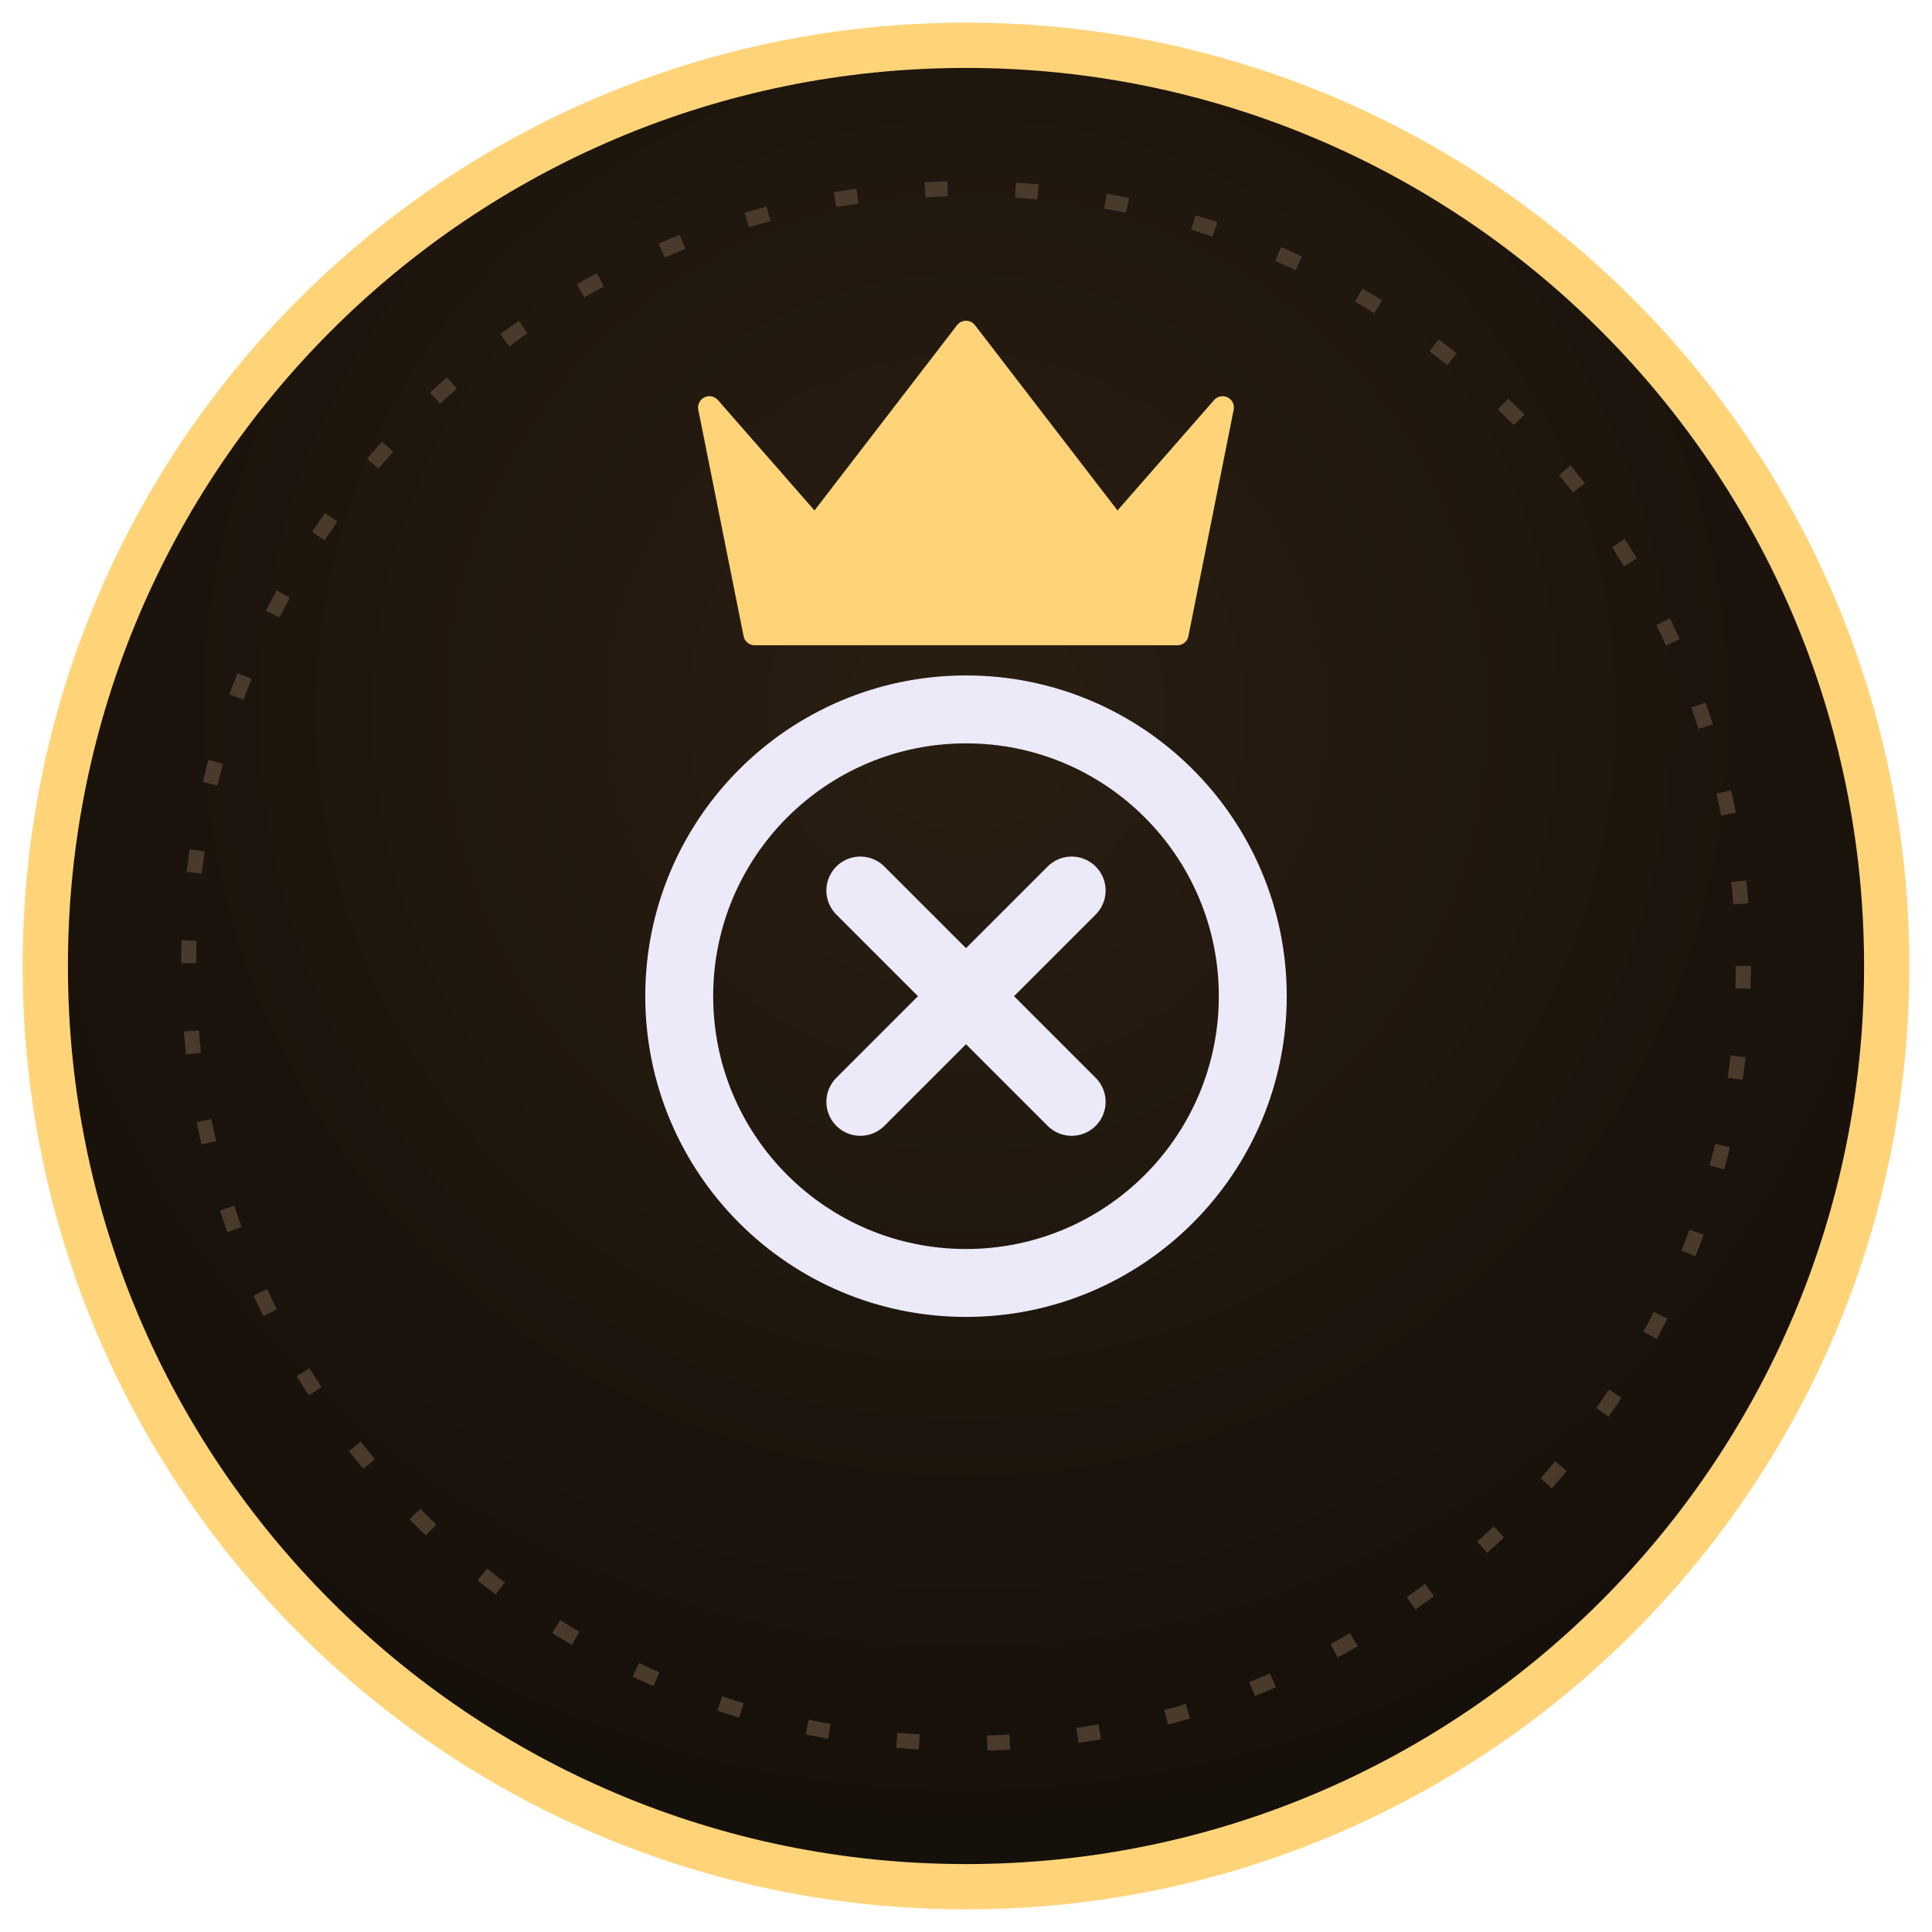
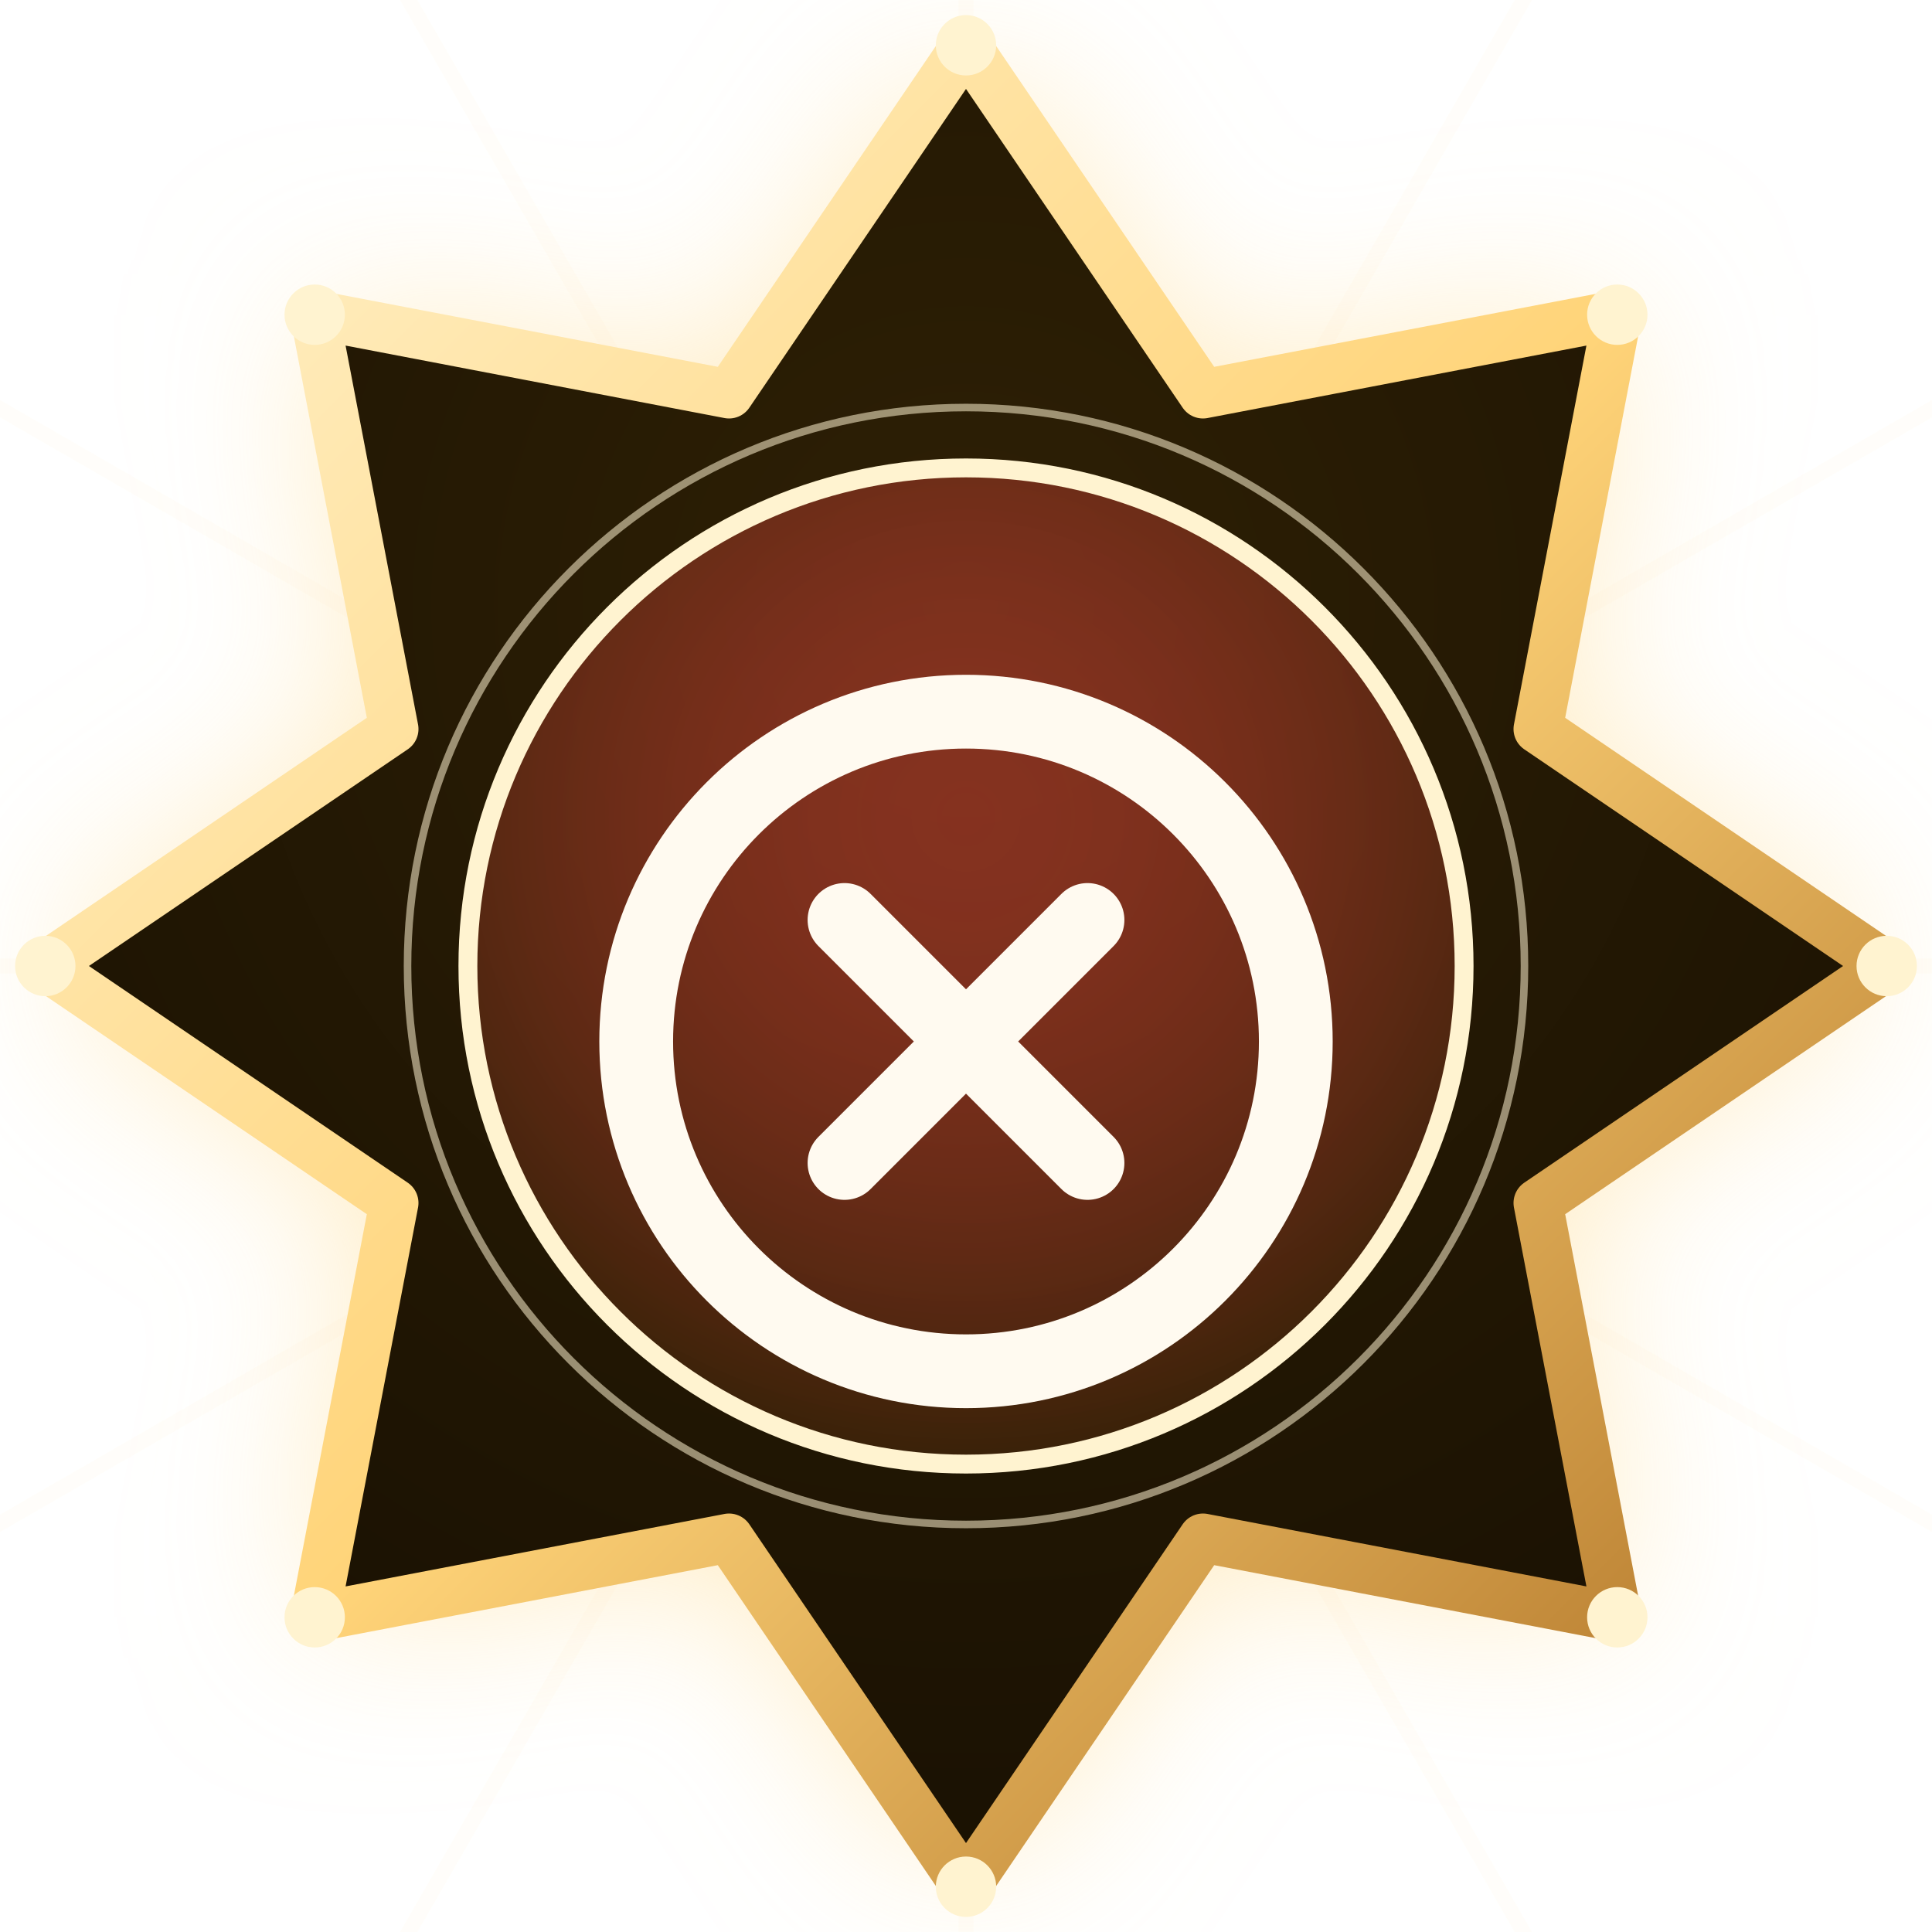
<svg xmlns="http://www.w3.org/2000/svg" viewBox="0 0 256 256">
  <defs>
-     <radialGradient id="bg" cx="50%" cy="36%" r="75%">
-       <stop offset="0%" stop-color="#2a1e12" />
-       <stop offset="100%" stop-color="#120d08" />
+     <radialGradient id="fill" cx="50%" cy="30%" r="80%">
+       <stop offset="0%" stop-color="#2e2005" />
+       <stop offset="100%" stop-color="#170f02" />
    </radialGradient>
+     <linearGradient id="border" x1="0%" y1="0%" x2="100%" y2="100%">
+       <stop offset="0%" stop-color="#fff3d0" />
+       <stop offset="50%" stop-color="#ffd479" />
+       <stop offset="100%" stop-color="#a86a1f" />
+     </linearGradient>
+     <radialGradient id="crownGrad" cx="50%" cy="20%" r="90%">
+       <stop offset="0%" stop-color="#fff3d0" />
+       <stop offset="100%" stop-color="#ffd479" />
+     </radialGradient>
+     <radialGradient id="medal" cx="50%" cy="35%" r="70%">
+       <stop offset="0%" stop-color="#e0463a" stop-opacity="0.5" />
+       <stop offset="100%" stop-color="#2e2005" stop-opacity="0.95" />
+     </radialGradient>
+     <filter id="glow" x="-80%" y="-80%" width="260%" height="260%">
+       <feGaussianBlur stdDeviation="12" result="b" />
+       <feMerge>
+         <feMergeNode in="b" />
+         <feMergeNode in="SourceGraphic" />
+       </feMerge>
+     </filter>
  </defs>
-   <circle cx="128" cy="128" r="122" fill="url(#bg)" stroke="#ffd479" stroke-width="6" />
-   <circle cx="128" cy="128" r="103" fill="none" stroke="#4a3a2c" stroke-width="2" stroke-dasharray="3 9" />
-   <g transform="translate(128 132)">
-     <path d="M-34 -78l14 16 20 -26 20 26 14 -16 -6 30h-56z" fill="#ffd479" stroke="#ffd479" stroke-width="3" stroke-linejoin="round" />
-     <g fill="none" stroke="#ece9f8" stroke-width="9" stroke-linecap="round" stroke-linejoin="round">
-       <circle cx="0" cy="0" r="38" />
-       <path d="M-14 -14l28 28M14 -14l-28 28" />
-     </g>
+   <g opacity="0.6">
+     <line x1="128" y1="128" x2="278" y2="128" stroke="#fff3d0" stroke-width="2" opacity="0.18" />
+     <line x1="128" y1="128" x2="258" y2="203" stroke="#fff3d0" stroke-width="2" opacity="0.18" />
+     <line x1="128" y1="128" x2="203" y2="258" stroke="#fff3d0" stroke-width="2" opacity="0.18" />
+     <line x1="128" y1="128" x2="128" y2="278" stroke="#fff3d0" stroke-width="2" opacity="0.18" />
+     <line x1="128" y1="128" x2="53" y2="258" stroke="#fff3d0" stroke-width="2" opacity="0.18" />
+     <line x1="128" y1="128" x2="-2" y2="203" stroke="#fff3d0" stroke-width="2" opacity="0.18" />
+     <line x1="128" y1="128" x2="-22" y2="128" stroke="#fff3d0" stroke-width="2" opacity="0.18" />
+     <line x1="128" y1="128" x2="-2" y2="53" stroke="#fff3d0" stroke-width="2" opacity="0.18" />
+     <line x1="128" y1="128" x2="53" y2="-2" stroke="#fff3d0" stroke-width="2" opacity="0.18" />
+     <line x1="128" y1="128" x2="128" y2="-22" stroke="#fff3d0" stroke-width="2" opacity="0.18" />
+     <line x1="128" y1="128" x2="203" y2="-2" stroke="#fff3d0" stroke-width="2" opacity="0.18" />
+     <line x1="128" y1="128" x2="258" y2="53" stroke="#fff3d0" stroke-width="2" opacity="0.18" />
+   </g>
+   <path d="M128.0 6.0 L159.4 52.2 L214.3 41.7 L203.8 96.6 L250.0 128.0 L203.8 159.4 L214.3 214.3 L159.4 203.8 L128.0 250.0 L96.6 203.8 L41.7 214.3 L52.2 159.4 L6.0 128.0 L52.2 96.6 L41.7 41.7 L96.6 52.2 Z" fill="#ffd479" opacity="0.5" filter="url(#glow)" />
+   <path d="M128.0 6.0 L159.4 52.2 L214.3 41.7 L203.8 96.6 L250.0 128.0 L203.8 159.4 L214.3 214.3 L159.4 203.8 L128.0 250.0 L96.6 203.8 L41.7 214.3 L52.2 159.4 L6.0 128.0 L52.2 96.6 L41.7 41.7 L96.6 52.2 Z" fill="url(#fill)" stroke="url(#border)" stroke-width="6.5" stroke-linejoin="round" />
+   <circle cx="128" cy="128" r="66" fill="url(#medal)" stroke="#fff3d0" stroke-width="2.5" />
+   <circle cx="128" cy="128" r="74" fill="none" stroke="#fff3d0" stroke-width="1" opacity="0.55" />
+   <g transform="translate(128 138) scale(1.15)" fill="none" stroke="#fffaf0" stroke-width="8.5" stroke-linecap="round" stroke-linejoin="round">
+     <circle cx="0" cy="0" r="38" />
+     <path d="M-14 -14l28 28M14 -14l-28 28" />
+   </g>
+   <path d="M-34 -96l13 15 21 -27 21 27 13 -15 -6 30h-56z" fill="url(#crownGrad)" stroke="#ffd479" stroke-width="2.5" stroke-linejoin="round" />
+   <g>
+     <circle cx="128.0" cy="6.0" r="4" fill="#fff3d0" />
+     <circle cx="214.3" cy="41.7" r="4" fill="#fff3d0" />
+     <circle cx="250.0" cy="128.0" r="4" fill="#fff3d0" />
+     <circle cx="214.3" cy="214.3" r="4" fill="#fff3d0" />
+     <circle cx="128.0" cy="250.0" r="4" fill="#fff3d0" />
+     <circle cx="41.7" cy="214.3" r="4" fill="#fff3d0" />
+     <circle cx="6.0" cy="128.0" r="4" fill="#fff3d0" />
+     <circle cx="41.7" cy="41.7" r="4" fill="#fff3d0" />
  </g>
</svg>
